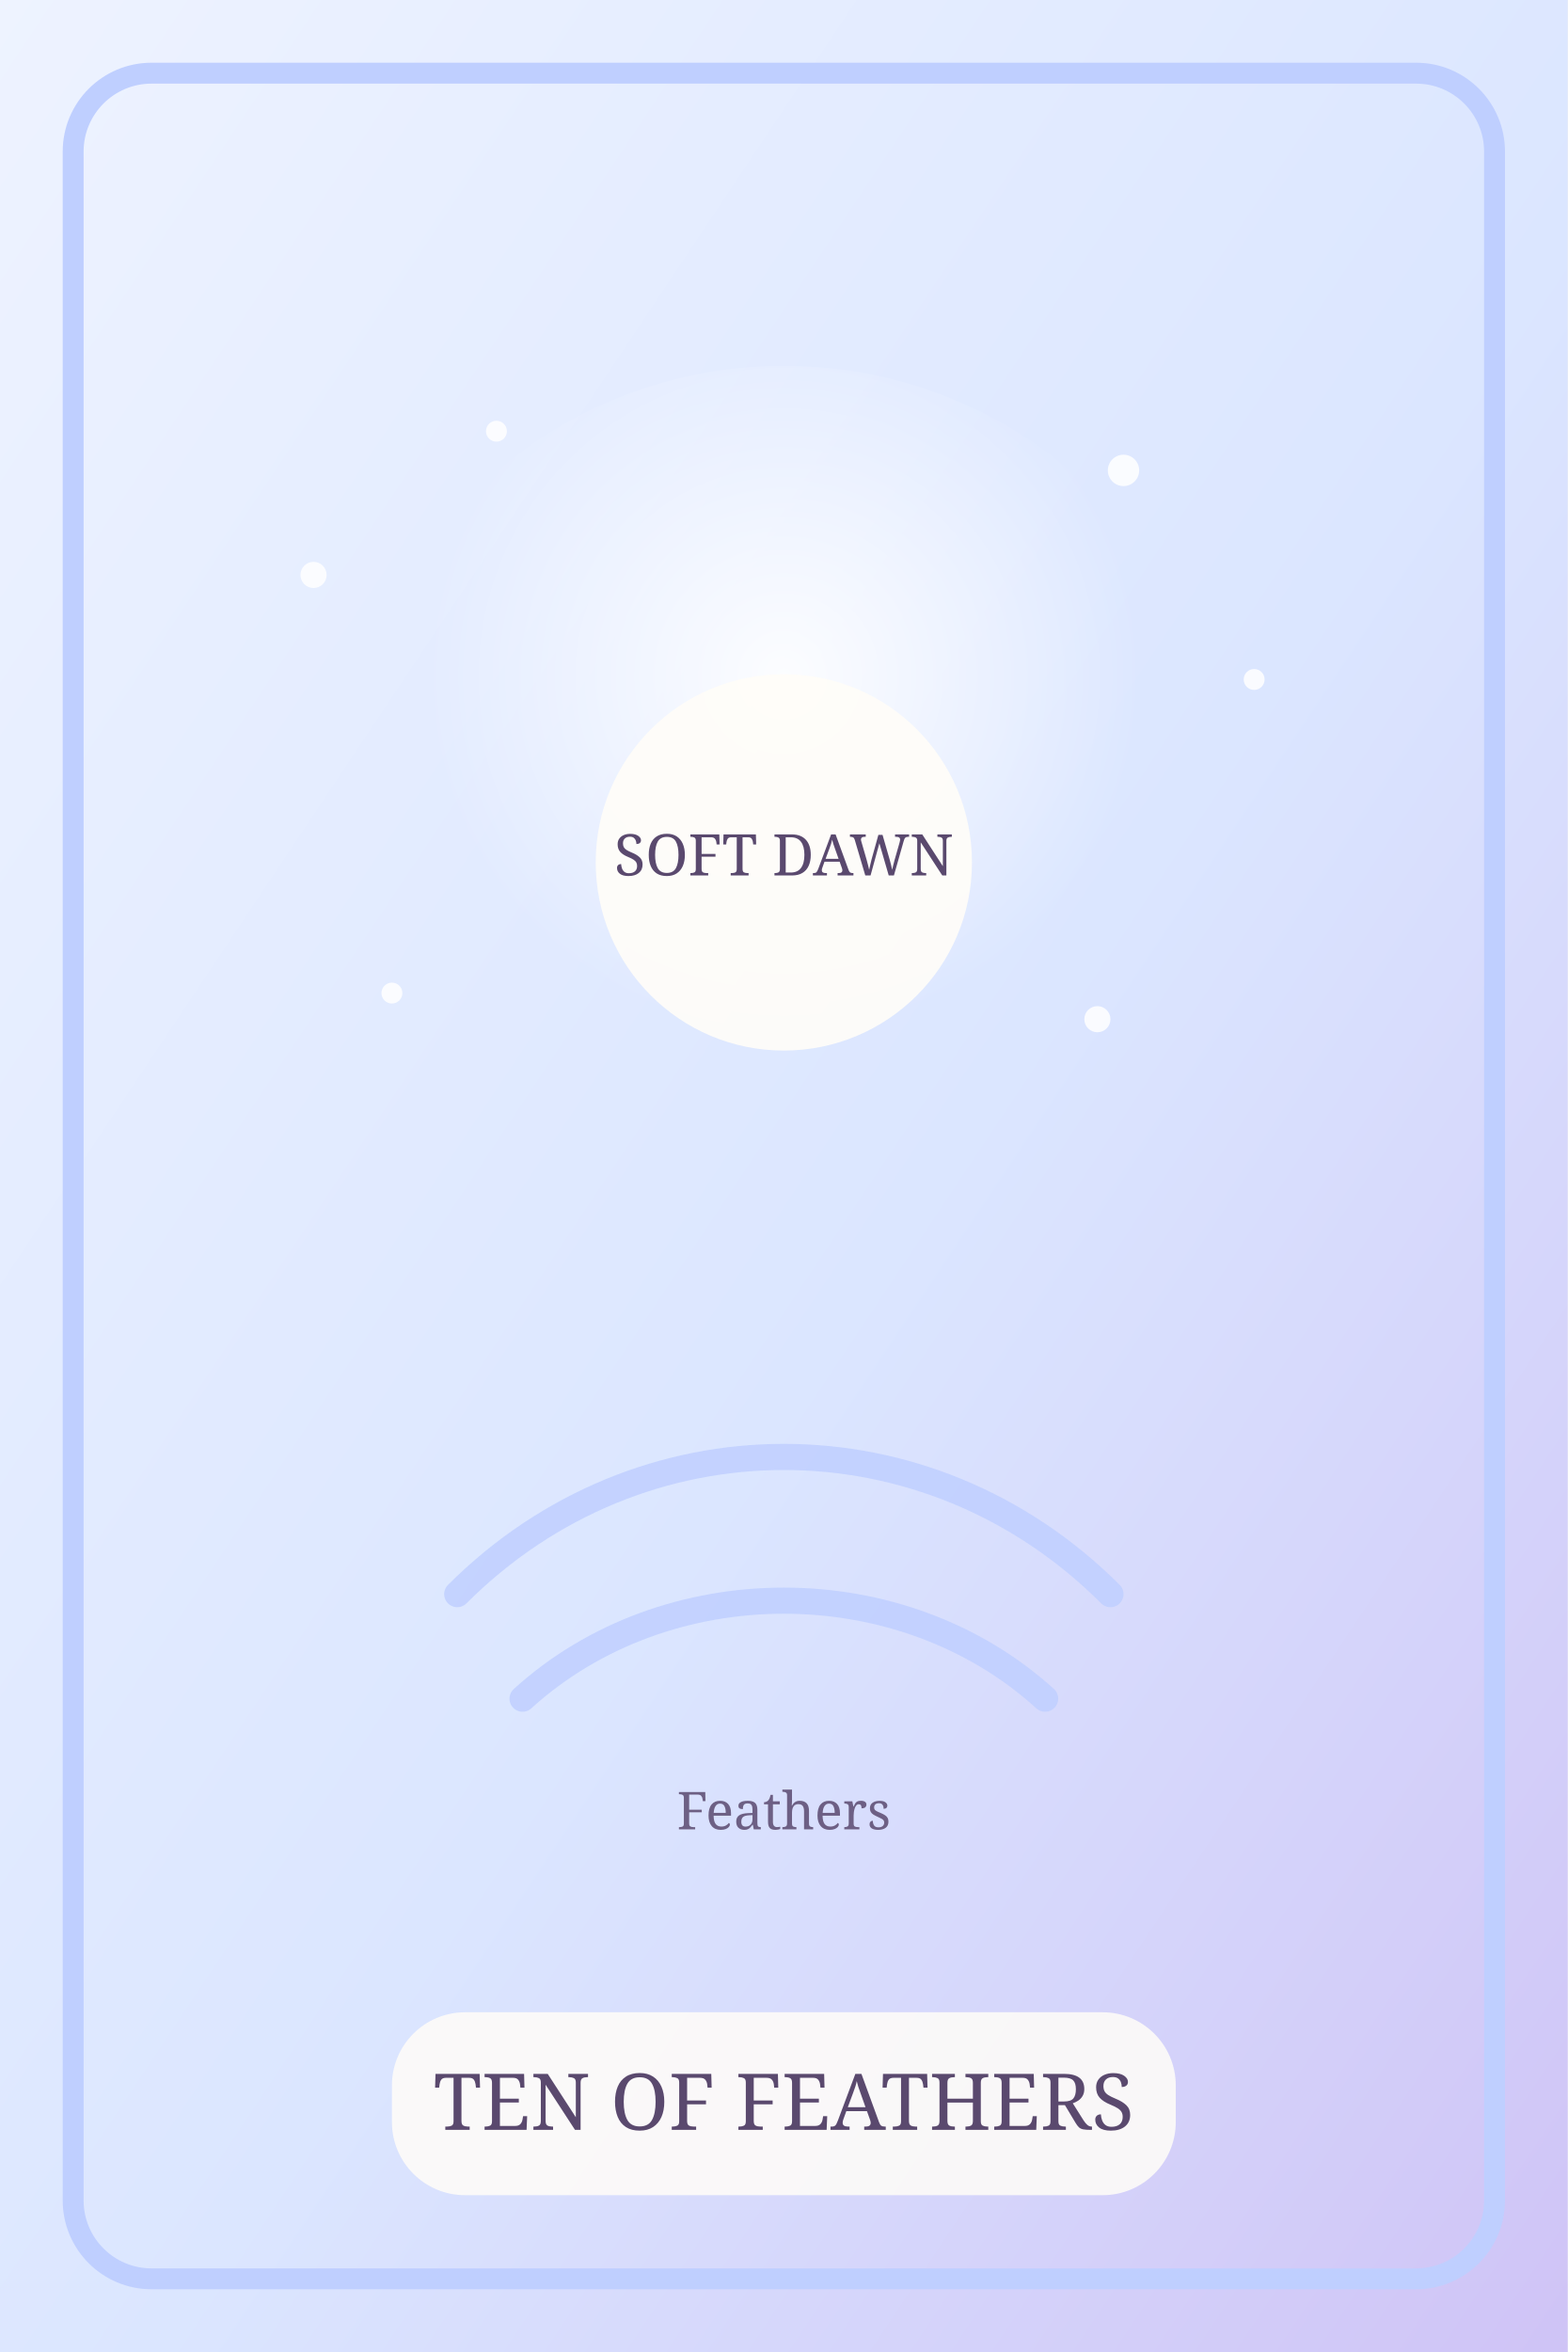
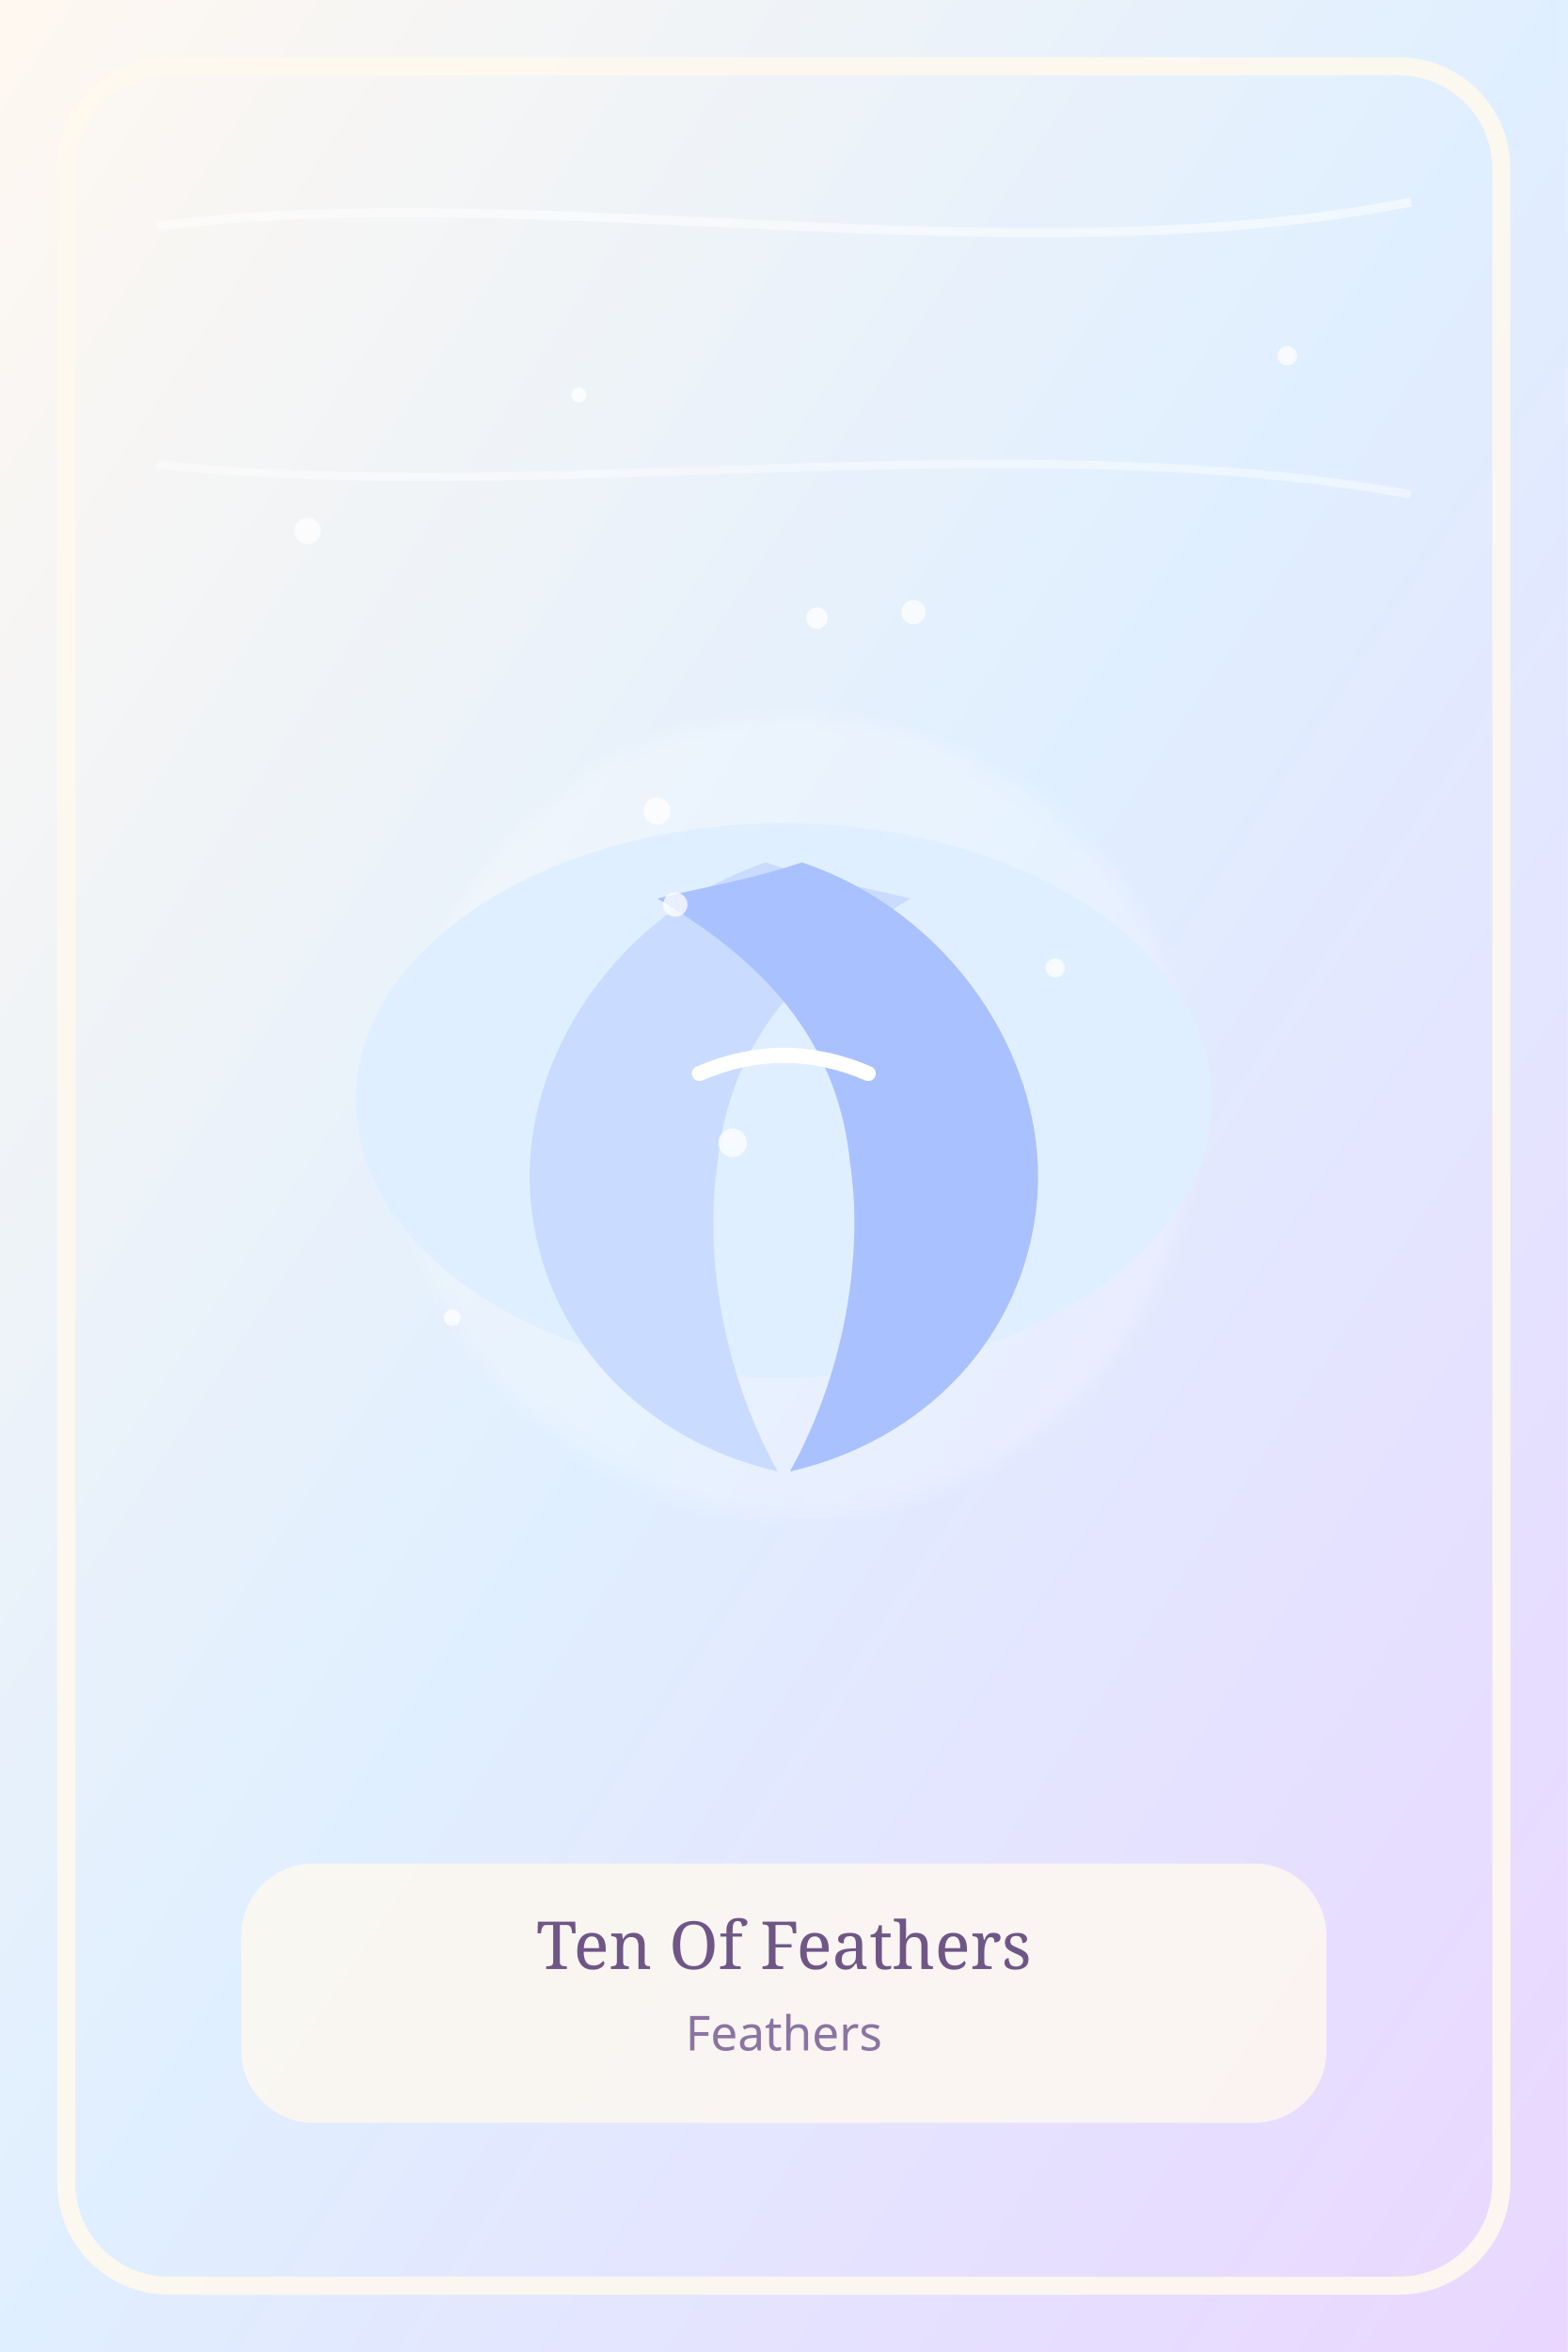
- <svg xmlns="http://www.w3.org/2000/svg" viewBox="0 0 600 900" role="img" aria-label="Ten of Feathers tarot card art">
+ <svg xmlns="http://www.w3.org/2000/svg" viewBox="0 0 520 780" role="img" aria-labelledby="t d">
  <defs>
    <linearGradient id="bg" x1="0" y1="0" x2="1" y2="1">
-       <stop offset="0%" stop-color="#eef3ff" />
-       <stop offset="55%" stop-color="#dbe6ff" />
-       <stop offset="100%" stop-color="#cfc3f6" />
+       <stop offset="0%" stop-color="#fff8f0" />
+       <stop offset="50%" stop-color="#e0efff" />
+       <stop offset="100%" stop-color="#ead6ff" />
    </linearGradient>
-     <radialGradient id="halo" cx="50%" cy="35%" r="40%">
-       <stop offset="0%" stop-color="#ffffff" stop-opacity="0.9" />
-       <stop offset="100%" stop-color="#ffffff" stop-opacity="0" />
-     </radialGradient>
+     <filter id="soft" x="-20%" y="-20%" width="140%" height="140%">
+       <feGaussianBlur stdDeviation="2.8" />
+     </filter>
  </defs>
-   <rect width="600" height="900" fill="url(#bg)" />
-   <rect x="28" y="28" width="544" height="844" rx="30" fill="none" stroke="#bfcfff" stroke-width="8" />
-   <circle cx="300" cy="310" r="170" fill="url(#halo)" />
-   <g fill="#fff" opacity="0.85">
-     <circle cx="120" cy="220" r="5" />
-     <circle cx="190" cy="165" r="4" />
-     <circle cx="430" cy="180" r="6" />
-     <circle cx="480" cy="260" r="4" />
-     <circle cx="150" cy="380" r="4" />
-     <circle cx="420" cy="390" r="5" />
+   <rect width="520" height="780" fill="url(#bg)" />
+   <rect x="22" y="22" width="476" height="736" rx="34" fill="none" stroke="#fff9ee" stroke-width="6" opacity=".86" />
+   <path d="M52 75 C180 59,336 93,468 67" stroke="#fff" stroke-opacity=".5" stroke-width="3" fill="none" />
+   <path d="M52 154 C180 168,336 140,468 164" stroke="#fff" stroke-opacity=".42" stroke-width="2.7" fill="none" />
+   <circle cx="264" cy="370" r="132" fill="#ffffff" opacity=".22" filter="url(#soft)" />
+   <ellipse cx="260" cy="365" rx="142" ry="92" fill="#e0efff" />
+   <path d="M254 286 C206 302,172 350,176 398 C180 444,214 478,258 488 C238 452,234 412,238 386 C242 344,268 318,302 298 C286 294,272 292,254 286 Z" fill="#c9dcff" />
+   <path d="M266 286 C314 302,348 350,344 398 C340 444,306 478,262 488 C282 452,286 412,282 386 C278 344,252 318,218 298 C234 294,248 292,266 286 Z" fill="#a9c1ff" />
+   <path d="M232 356 Q260 344 288 356" stroke="#ffffff" stroke-width="5" fill="none" stroke-linecap="round" />
+   <g>
+     <circle cx="350" cy="321" r="3.17" fill="#fff" opacity=".74" />
+     <circle cx="427" cy="118" r="3.21" fill="#fff" opacity=".74" />
+     <circle cx="243" cy="379" r="4.71" fill="#fff" opacity=".74" />
+     <circle cx="218" cy="269" r="4.51" fill="#fff" opacity=".74" />
+     <circle cx="102" cy="176" r="4.41" fill="#fff" opacity=".74" />
+     <circle cx="192" cy="131" r="2.47" fill="#fff" opacity=".74" />
+     <circle cx="150" cy="437" r="2.74" fill="#fff" opacity=".74" />
+     <circle cx="271" cy="205" r="3.58" fill="#fff" opacity=".74" />
+     <circle cx="224" cy="300" r="4.04" fill="#fff" opacity=".74" />
+     <circle cx="303" cy="203" r="4.01" fill="#fff" opacity=".74" />
  </g>
-   <g stroke="#bfcfff" stroke-width="10" stroke-linecap="round" fill="none" opacity="0.85">
-     <path d="M175 610 C245 540, 355 540, 425 610" />
-     <path d="M200 650 C255 600, 345 600, 400 650" />
-   </g>
-   <circle cx="300" cy="330" r="72" fill="#fffdf8" opacity="0.92" />
-   <text x="300" y="335" text-anchor="middle" font-family="Georgia, serif" font-size="22" fill="#5a496e">SOFT DAWN</text>
-   <text x="300" y="700" text-anchor="middle" font-family="Georgia, serif" font-size="20" fill="#5a496e" opacity="0.85">Feathers</text>
-   <rect x="150" y="770" width="300" height="70" rx="28" fill="#fffdf8" opacity="0.86" />
-   <text x="300" y="815" text-anchor="middle" font-family="Georgia, serif" font-size="30" fill="#5a496e">TEN OF FEATHERS</text>
+   <rect x="80" y="618" width="360" height="86" rx="24" fill="#fff9ef" opacity=".8" />
+   <text x="260" y="653" text-anchor="middle" font-family="'Cormorant Garamond', Georgia, serif" font-size="22" fill="#6f5686">Ten Of Feathers</text>
+   <text x="260" y="680" text-anchor="middle" font-family="'Nunito', sans-serif" font-size="16" fill="#8b74a2">Feathers</text>
</svg>
